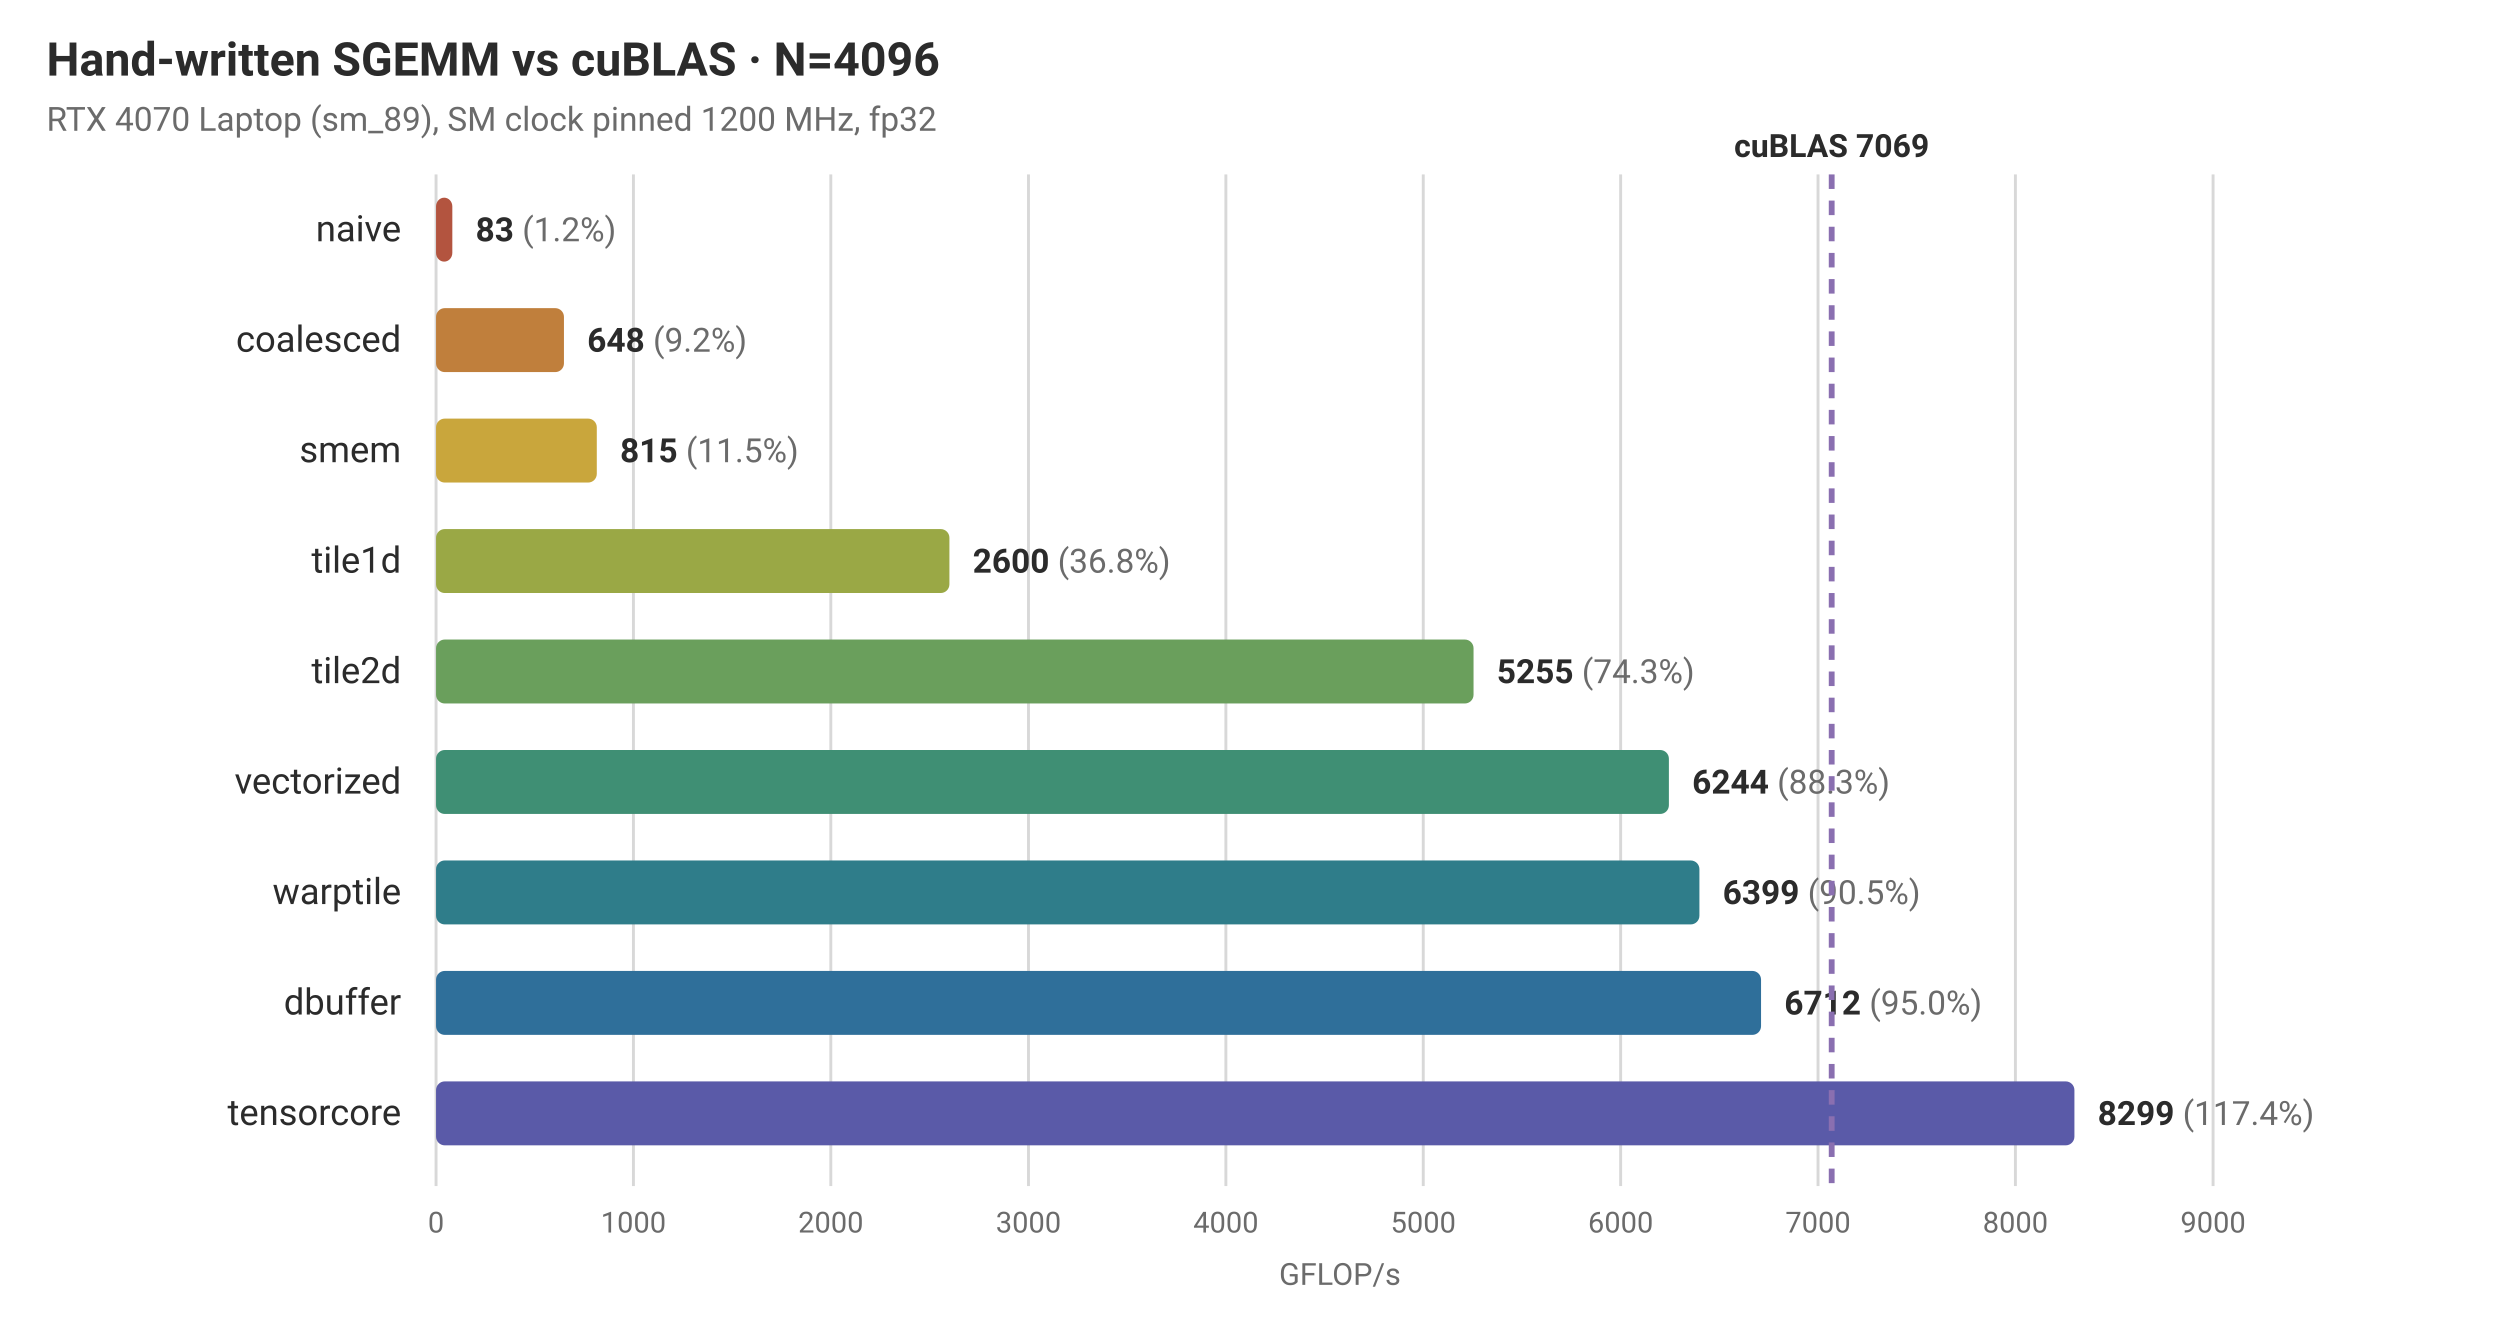
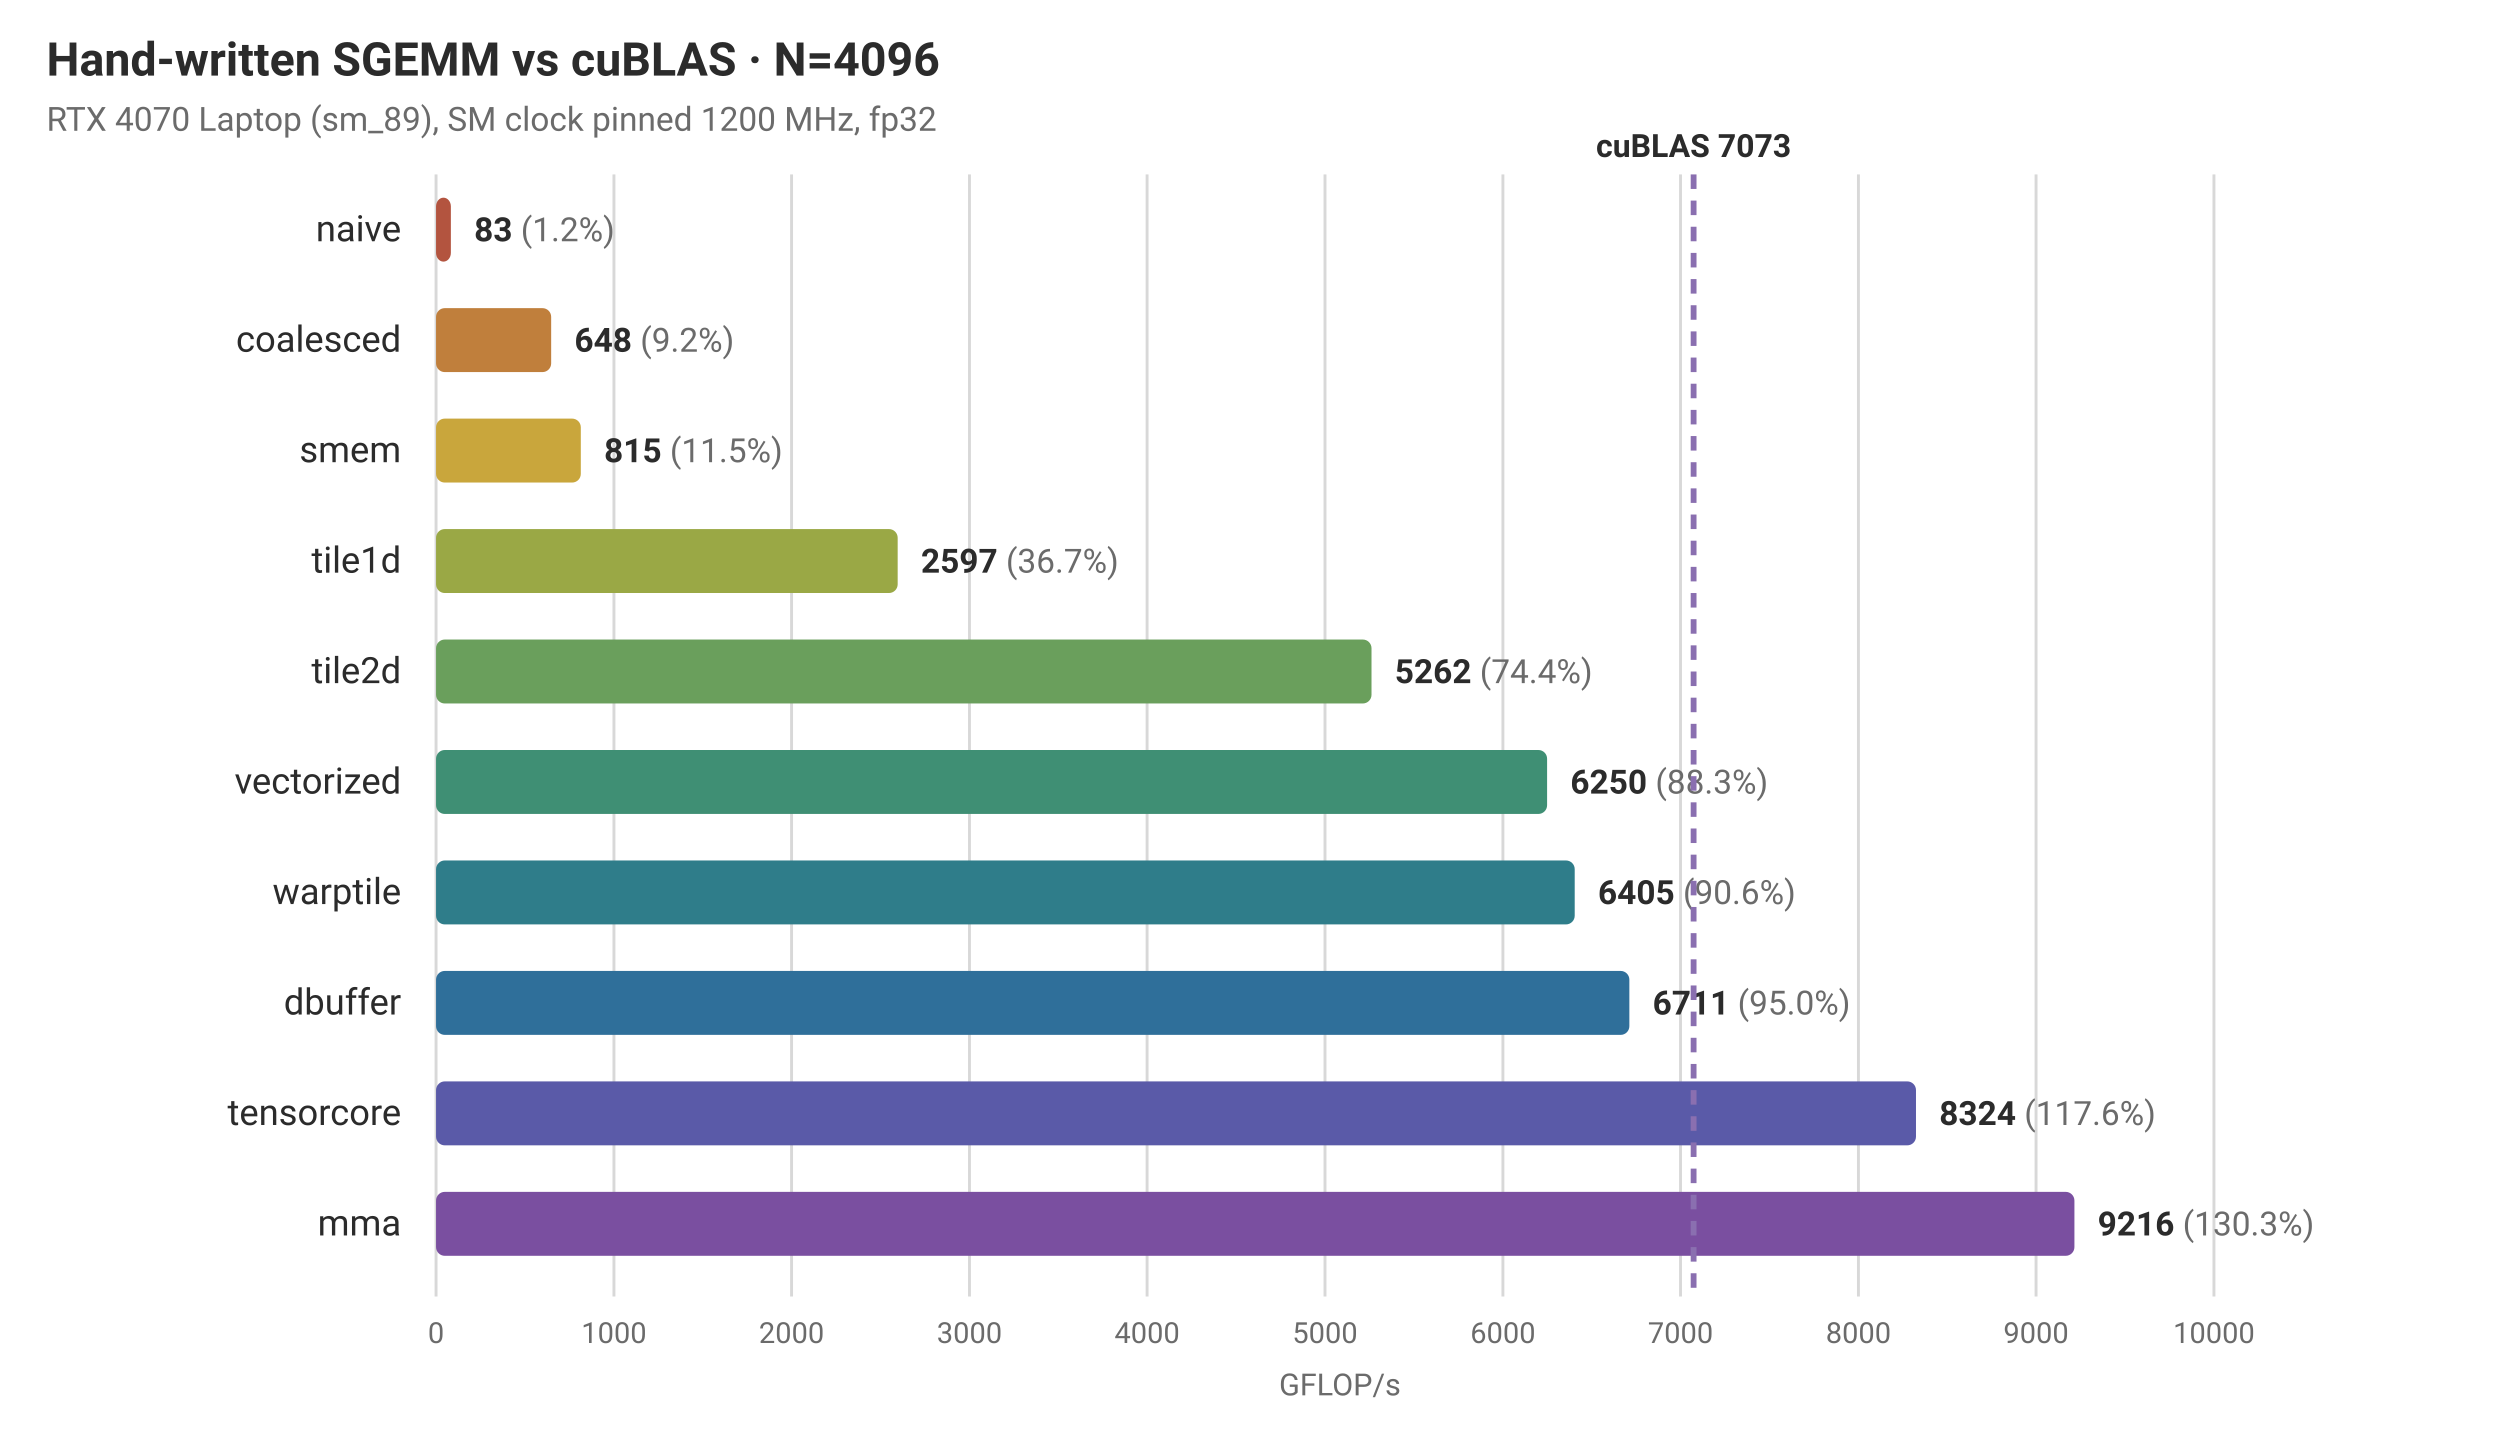
- <svg xmlns="http://www.w3.org/2000/svg" viewBox="0 0 860 462" font-family="ui-sans-serif,system-ui,-apple-system,Segoe UI,Roboto,sans-serif">
+ <svg xmlns="http://www.w3.org/2000/svg" viewBox="0 0 860 500" font-family="ui-sans-serif,system-ui,-apple-system,Segoe UI,Roboto,sans-serif">
  <style>text{fill:#2b2b2b}.m{fill:#6b6b6b}@media(prefers-color-scheme:dark){text{fill:#e8e8e8}.m{fill:#a8a8a8}.grid{stroke:#3a3a3a}}</style>
  <text x="16" y="26" font-size="16" font-weight="600">Hand-written SGEMM vs cuBLAS · N=4096</text>
  <text x="16" y="45" font-size="11.5" class="m">RTX 4070 Laptop (sm_89), SM clock pinned 1200 MHz, fp32</text>
-   <line class="grid" x1="150.0" y1="60" x2="150.0" y2="408" stroke="#d8d8d8" stroke-width="1" />
-   <text x="150.0" y="424" font-size="10" text-anchor="middle" class="m">0</text>
-   <line class="grid" x1="217.9" y1="60" x2="217.9" y2="408" stroke="#d8d8d8" stroke-width="1" />
-   <text x="217.9" y="424" font-size="10" text-anchor="middle" class="m">1000</text>
-   <line class="grid" x1="285.8" y1="60" x2="285.8" y2="408" stroke="#d8d8d8" stroke-width="1" />
-   <text x="285.8" y="424" font-size="10" text-anchor="middle" class="m">2000</text>
-   <line class="grid" x1="353.8" y1="60" x2="353.8" y2="408" stroke="#d8d8d8" stroke-width="1" />
-   <text x="353.8" y="424" font-size="10" text-anchor="middle" class="m">3000</text>
-   <line class="grid" x1="421.7" y1="60" x2="421.7" y2="408" stroke="#d8d8d8" stroke-width="1" />
-   <text x="421.7" y="424" font-size="10" text-anchor="middle" class="m">4000</text>
-   <line class="grid" x1="489.6" y1="60" x2="489.6" y2="408" stroke="#d8d8d8" stroke-width="1" />
-   <text x="489.6" y="424" font-size="10" text-anchor="middle" class="m">5000</text>
-   <line class="grid" x1="557.5" y1="60" x2="557.5" y2="408" stroke="#d8d8d8" stroke-width="1" />
-   <text x="557.5" y="424" font-size="10" text-anchor="middle" class="m">6000</text>
-   <line class="grid" x1="625.4" y1="60" x2="625.4" y2="408" stroke="#d8d8d8" stroke-width="1" />
-   <text x="625.4" y="424" font-size="10" text-anchor="middle" class="m">7000</text>
-   <line class="grid" x1="693.3" y1="60" x2="693.3" y2="408" stroke="#d8d8d8" stroke-width="1" />
-   <text x="693.3" y="424" font-size="10" text-anchor="middle" class="m">8000</text>
-   <line class="grid" x1="761.3" y1="60" x2="761.3" y2="408" stroke="#d8d8d8" stroke-width="1" />
-   <text x="761.3" y="424" font-size="10" text-anchor="middle" class="m">9000</text>
+   <line class="grid" x1="150.0" y1="60" x2="150.0" y2="446" stroke="#d8d8d8" stroke-width="1" />
+   <text x="150.0" y="462" font-size="10" text-anchor="middle" class="m">0</text>
+   <line class="grid" x1="211.2" y1="60" x2="211.2" y2="446" stroke="#d8d8d8" stroke-width="1" />
+   <text x="211.2" y="462" font-size="10" text-anchor="middle" class="m">1000</text>
+   <line class="grid" x1="272.3" y1="60" x2="272.3" y2="446" stroke="#d8d8d8" stroke-width="1" />
+   <text x="272.3" y="462" font-size="10" text-anchor="middle" class="m">2000</text>
+   <line class="grid" x1="333.5" y1="60" x2="333.5" y2="446" stroke="#d8d8d8" stroke-width="1" />
+   <text x="333.5" y="462" font-size="10" text-anchor="middle" class="m">3000</text>
+   <line class="grid" x1="394.6" y1="60" x2="394.6" y2="446" stroke="#d8d8d8" stroke-width="1" />
+   <text x="394.6" y="462" font-size="10" text-anchor="middle" class="m">4000</text>
+   <line class="grid" x1="455.8" y1="60" x2="455.8" y2="446" stroke="#d8d8d8" stroke-width="1" />
+   <text x="455.8" y="462" font-size="10" text-anchor="middle" class="m">5000</text>
+   <line class="grid" x1="517.0" y1="60" x2="517.0" y2="446" stroke="#d8d8d8" stroke-width="1" />
+   <text x="517.0" y="462" font-size="10" text-anchor="middle" class="m">6000</text>
+   <line class="grid" x1="578.1" y1="60" x2="578.1" y2="446" stroke="#d8d8d8" stroke-width="1" />
+   <text x="578.1" y="462" font-size="10" text-anchor="middle" class="m">7000</text>
+   <line class="grid" x1="639.3" y1="60" x2="639.3" y2="446" stroke="#d8d8d8" stroke-width="1" />
+   <text x="639.3" y="462" font-size="10" text-anchor="middle" class="m">8000</text>
+   <line class="grid" x1="700.4" y1="60" x2="700.4" y2="446" stroke="#d8d8d8" stroke-width="1" />
+   <text x="700.4" y="462" font-size="10" text-anchor="middle" class="m">9000</text>
+   <line class="grid" x1="761.6" y1="60" x2="761.6" y2="446" stroke="#d8d8d8" stroke-width="1" />
+   <text x="761.6" y="462" font-size="10" text-anchor="middle" class="m">10000</text>
  <text x="138" y="83.0" font-size="12.5" text-anchor="end">naive</text>
-   <rect x="150" y="68.0" width="5.6" height="22" rx="3" fill="#b3543f" />
-   <text x="163.6" y="83.0" font-size="11.5" font-weight="600">83  <tspan class="m" font-weight="400">(1.2%)</tspan>
+   <rect x="150" y="68.0" width="5.1" height="22" rx="3" fill="#b3543f" />
+   <text x="163.1" y="83.0" font-size="11.5" font-weight="600">83  <tspan class="m" font-weight="400">(1.2%)</tspan>
  </text>
  <text x="138" y="121.0" font-size="12.5" text-anchor="end">coalesced</text>
-   <rect x="150" y="106.0" width="44.0" height="22" rx="3" fill="#c07f3c" />
-   <text x="202.0" y="121.0" font-size="11.5" font-weight="600">648  <tspan class="m" font-weight="400">(9.2%)</tspan>
+   <rect x="150" y="106.0" width="39.6" height="22" rx="3" fill="#c07f3c" />
+   <text x="197.6" y="121.0" font-size="11.5" font-weight="600">648  <tspan class="m" font-weight="400">(9.2%)</tspan>
  </text>
  <text x="138" y="159.0" font-size="12.5" text-anchor="end">smem</text>
-   <rect x="150" y="144.0" width="55.3" height="22" rx="3" fill="#c9a63c" />
-   <text x="213.3" y="159.0" font-size="11.5" font-weight="600">815  <tspan class="m" font-weight="400">(11.5%)</tspan>
+   <rect x="150" y="144.0" width="49.8" height="22" rx="3" fill="#c9a63c" />
+   <text x="207.8" y="159.0" font-size="11.5" font-weight="600">815  <tspan class="m" font-weight="400">(11.5%)</tspan>
  </text>
  <text x="138" y="197.0" font-size="12.5" text-anchor="end">tile1d</text>
-   <rect x="150" y="182.0" width="176.6" height="22" rx="3" fill="#9aa845" />
-   <text x="334.6" y="197.0" font-size="11.5" font-weight="600">2600  <tspan class="m" font-weight="400">(36.8%)</tspan>
+   <rect x="150" y="182.0" width="158.8" height="22" rx="3" fill="#9aa845" />
+   <text x="316.8" y="197.0" font-size="11.5" font-weight="600">2597  <tspan class="m" font-weight="400">(36.7%)</tspan>
  </text>
  <text x="138" y="235.0" font-size="12.5" text-anchor="end">tile2d</text>
-   <rect x="150" y="220.0" width="356.9" height="22" rx="3" fill="#6a9f5c" />
-   <text x="514.9" y="235.0" font-size="11.5" font-weight="600">5255  <tspan class="m" font-weight="400">(74.3%)</tspan>
+   <rect x="150" y="220.0" width="321.8" height="22" rx="3" fill="#6a9f5c" />
+   <text x="479.8" y="235.0" font-size="11.5" font-weight="600">5262  <tspan class="m" font-weight="400">(74.4%)</tspan>
  </text>
  <text x="138" y="273.0" font-size="12.5" text-anchor="end">vectorized</text>
-   <rect x="150" y="258.0" width="424.1" height="22" rx="3" fill="#3f8f74" />
-   <text x="582.1" y="273.0" font-size="11.5" font-weight="600">6244  <tspan class="m" font-weight="400">(88.3%)</tspan>
+   <rect x="150" y="258.0" width="382.2" height="22" rx="3" fill="#3f8f74" />
+   <text x="540.2" y="273.0" font-size="11.5" font-weight="600">6250  <tspan class="m" font-weight="400">(88.3%)</tspan>
  </text>
  <text x="138" y="311.0" font-size="12.5" text-anchor="end">warptile</text>
-   <rect x="150" y="296.0" width="434.6" height="22" rx="3" fill="#2f7d8a" />
-   <text x="592.6" y="311.0" font-size="11.5" font-weight="600">6399  <tspan class="m" font-weight="400">(90.5%)</tspan>
+   <rect x="150" y="296.0" width="391.7" height="22" rx="3" fill="#2f7d8a" />
+   <text x="549.7" y="311.0" font-size="11.5" font-weight="600">6405  <tspan class="m" font-weight="400">(90.6%)</tspan>
  </text>
  <text x="138" y="349.0" font-size="12.5" text-anchor="end">dbuffer</text>
-   <rect x="150" y="334.0" width="455.8" height="22" rx="3" fill="#2f6f9a" />
-   <text x="613.8" y="349.0" font-size="11.5" font-weight="600">6712  <tspan class="m" font-weight="400">(95.0%)</tspan>
+   <rect x="150" y="334.0" width="410.5" height="22" rx="3" fill="#2f6f9a" />
+   <text x="568.5" y="349.0" font-size="11.5" font-weight="600">6711  <tspan class="m" font-weight="400">(95.0%)</tspan>
  </text>
  <text x="138" y="387.0" font-size="12.5" text-anchor="end">tensorcore</text>
-   <rect x="150" y="372.0" width="563.6" height="22" rx="3" fill="#5a5aa8" />
-   <text x="721.6" y="387.0" font-size="11.5" font-weight="600">8299  <tspan class="m" font-weight="400">(117.4%)</tspan>
+   <rect x="150" y="372.0" width="509.1" height="22" rx="3" fill="#5a5aa8" />
+   <text x="667.1" y="387.0" font-size="11.5" font-weight="600">8324  <tspan class="m" font-weight="400">(117.6%)</tspan>
  </text>
-   <line x1="630.1" y1="60" x2="630.1" y2="408" stroke="#8a6fb0" stroke-width="2" stroke-dasharray="5,4" />
-   <text x="630.1" y="54" font-size="11" font-weight="600" text-anchor="middle" fill="#8a6fb0">cuBLAS 7069</text>
-   <text x="440" y="442" font-size="10.5" class="m">GFLOP/s</text>
+   <text x="138" y="425.0" font-size="12.5" text-anchor="end">mma</text>
+   <rect x="150" y="410.0" width="563.6" height="22" rx="3" fill="#7a4fa0" />
+   <text x="721.6" y="425.0" font-size="11.5" font-weight="600">9216  <tspan class="m" font-weight="400">(130.3%)</tspan>
+   </text>
+   <line x1="582.6" y1="60" x2="582.6" y2="446" stroke="#8a6fb0" stroke-width="2" stroke-dasharray="5,4" />
+   <text x="582.6" y="54" font-size="11" font-weight="600" text-anchor="middle" fill="#8a6fb0">cuBLAS 7073</text>
+   <text x="440" y="480" font-size="10.5" class="m">GFLOP/s</text>
</svg>
